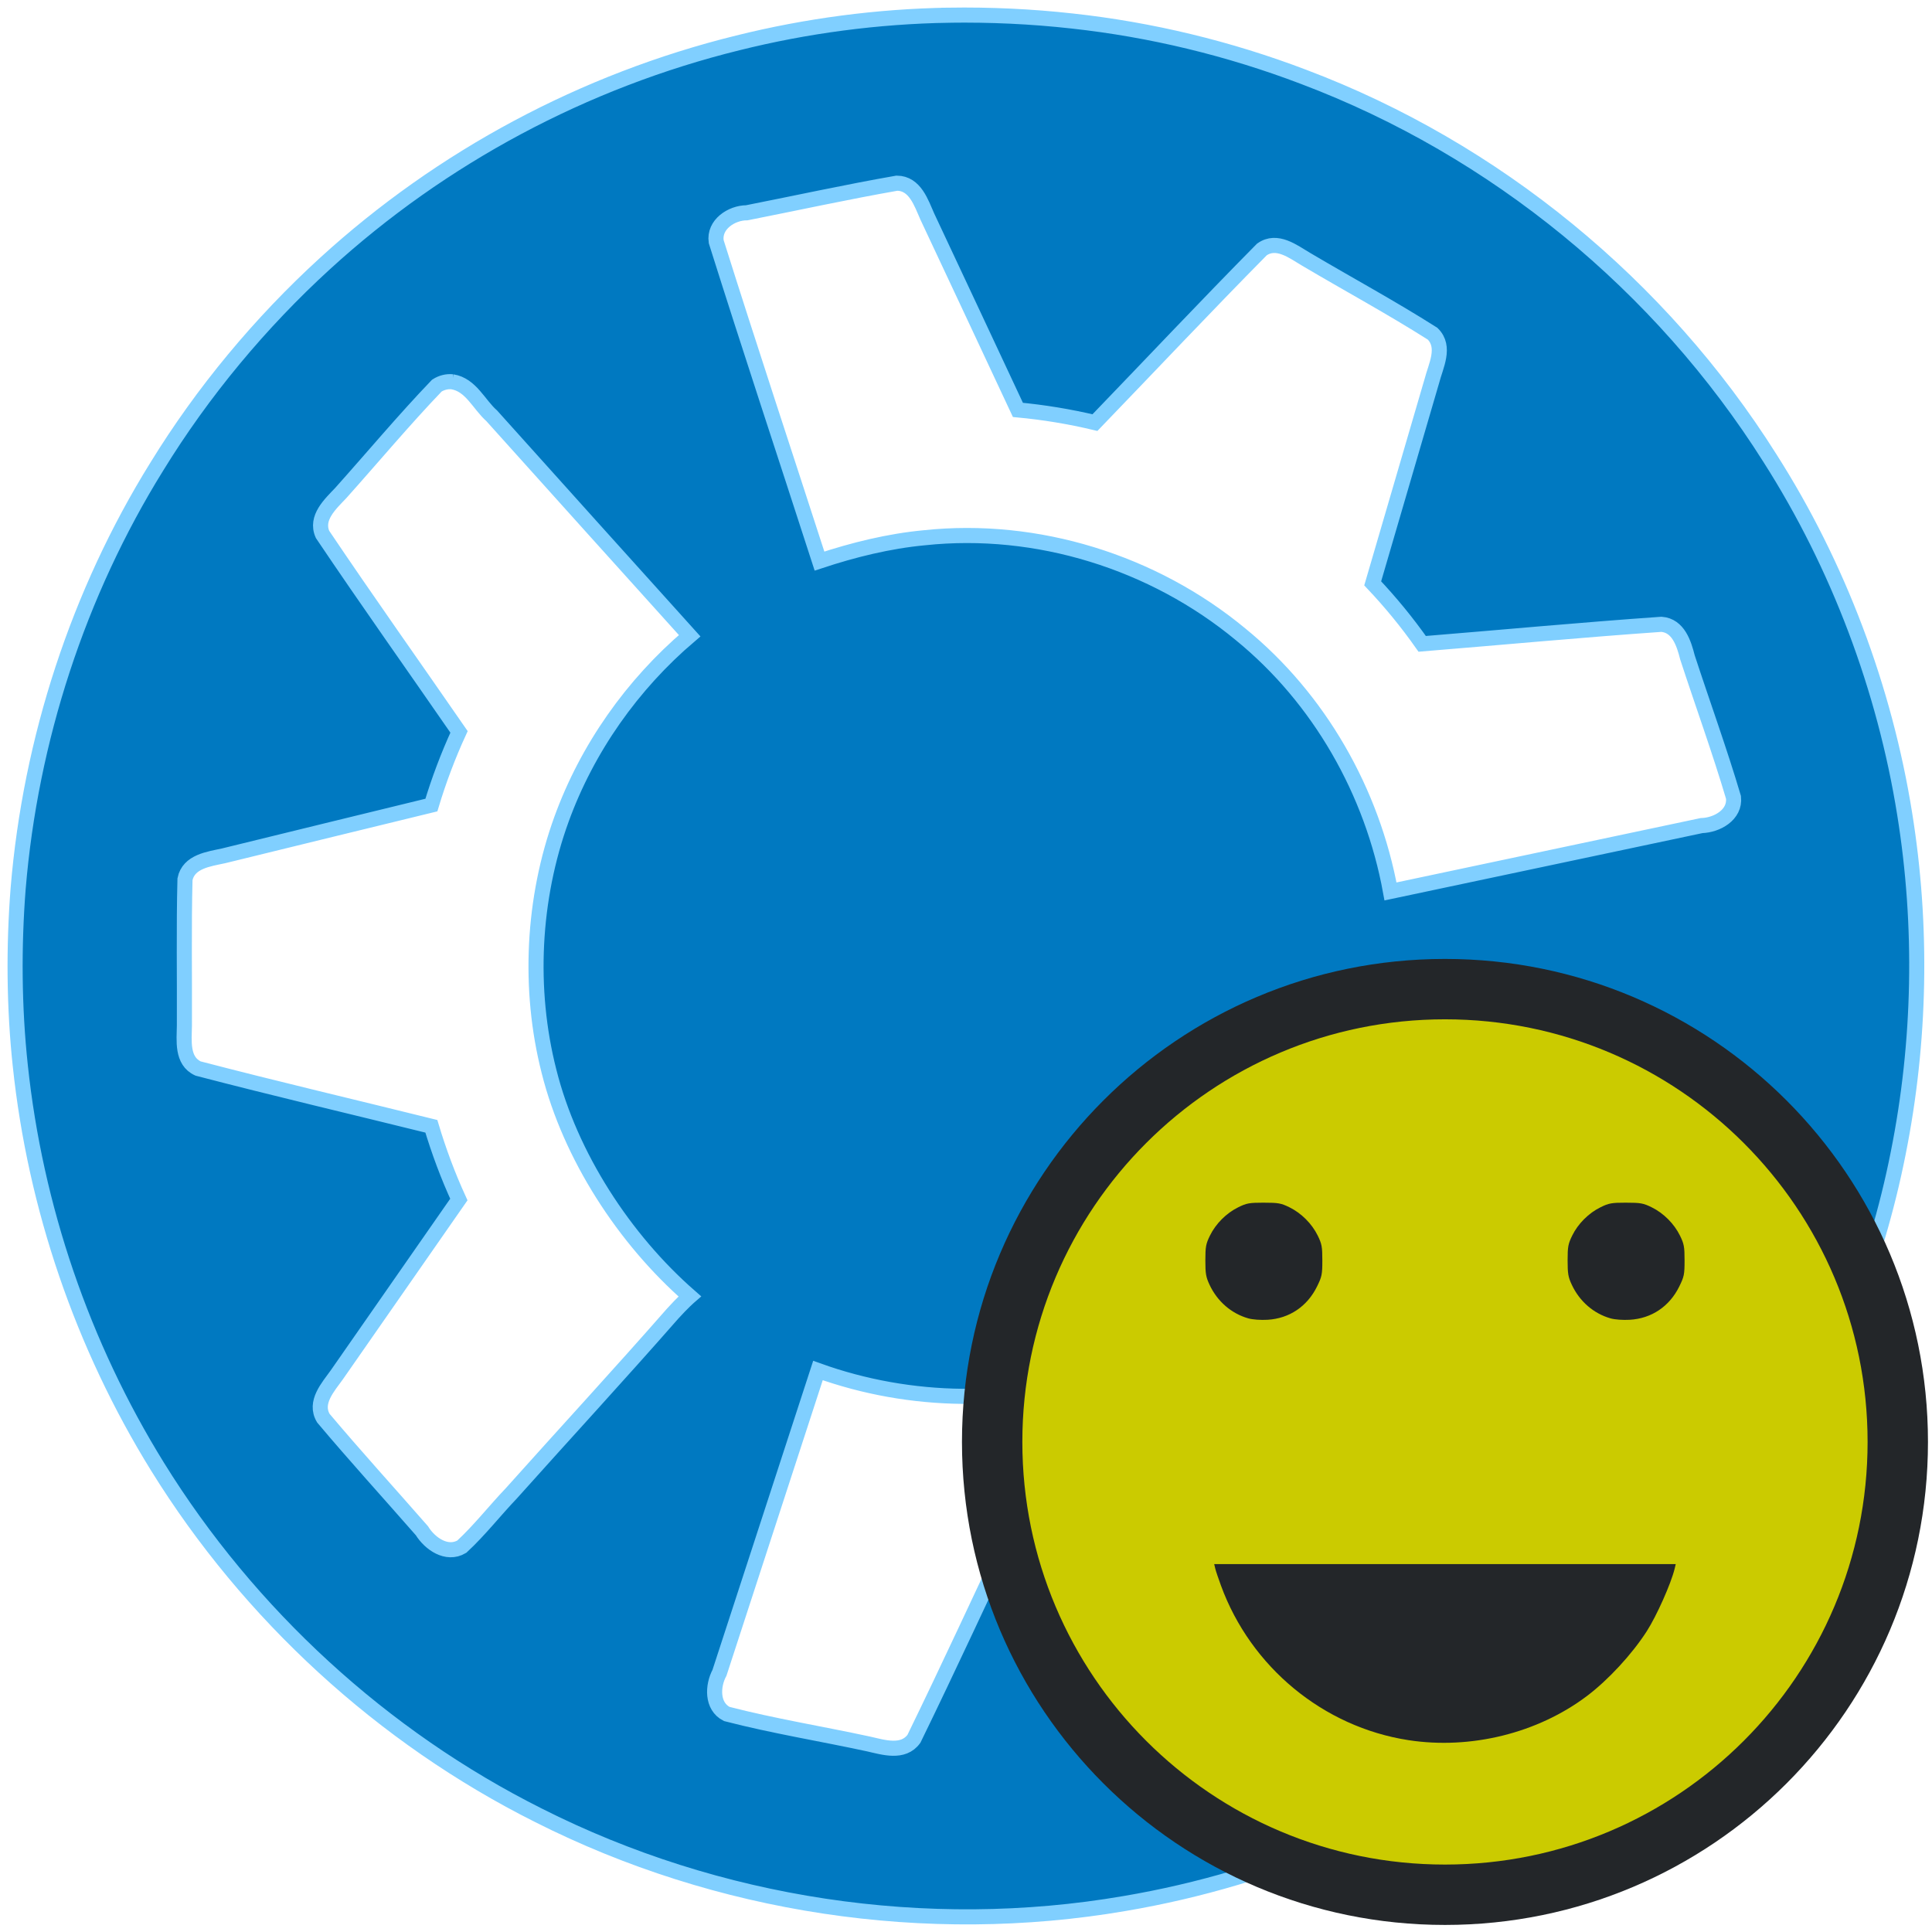
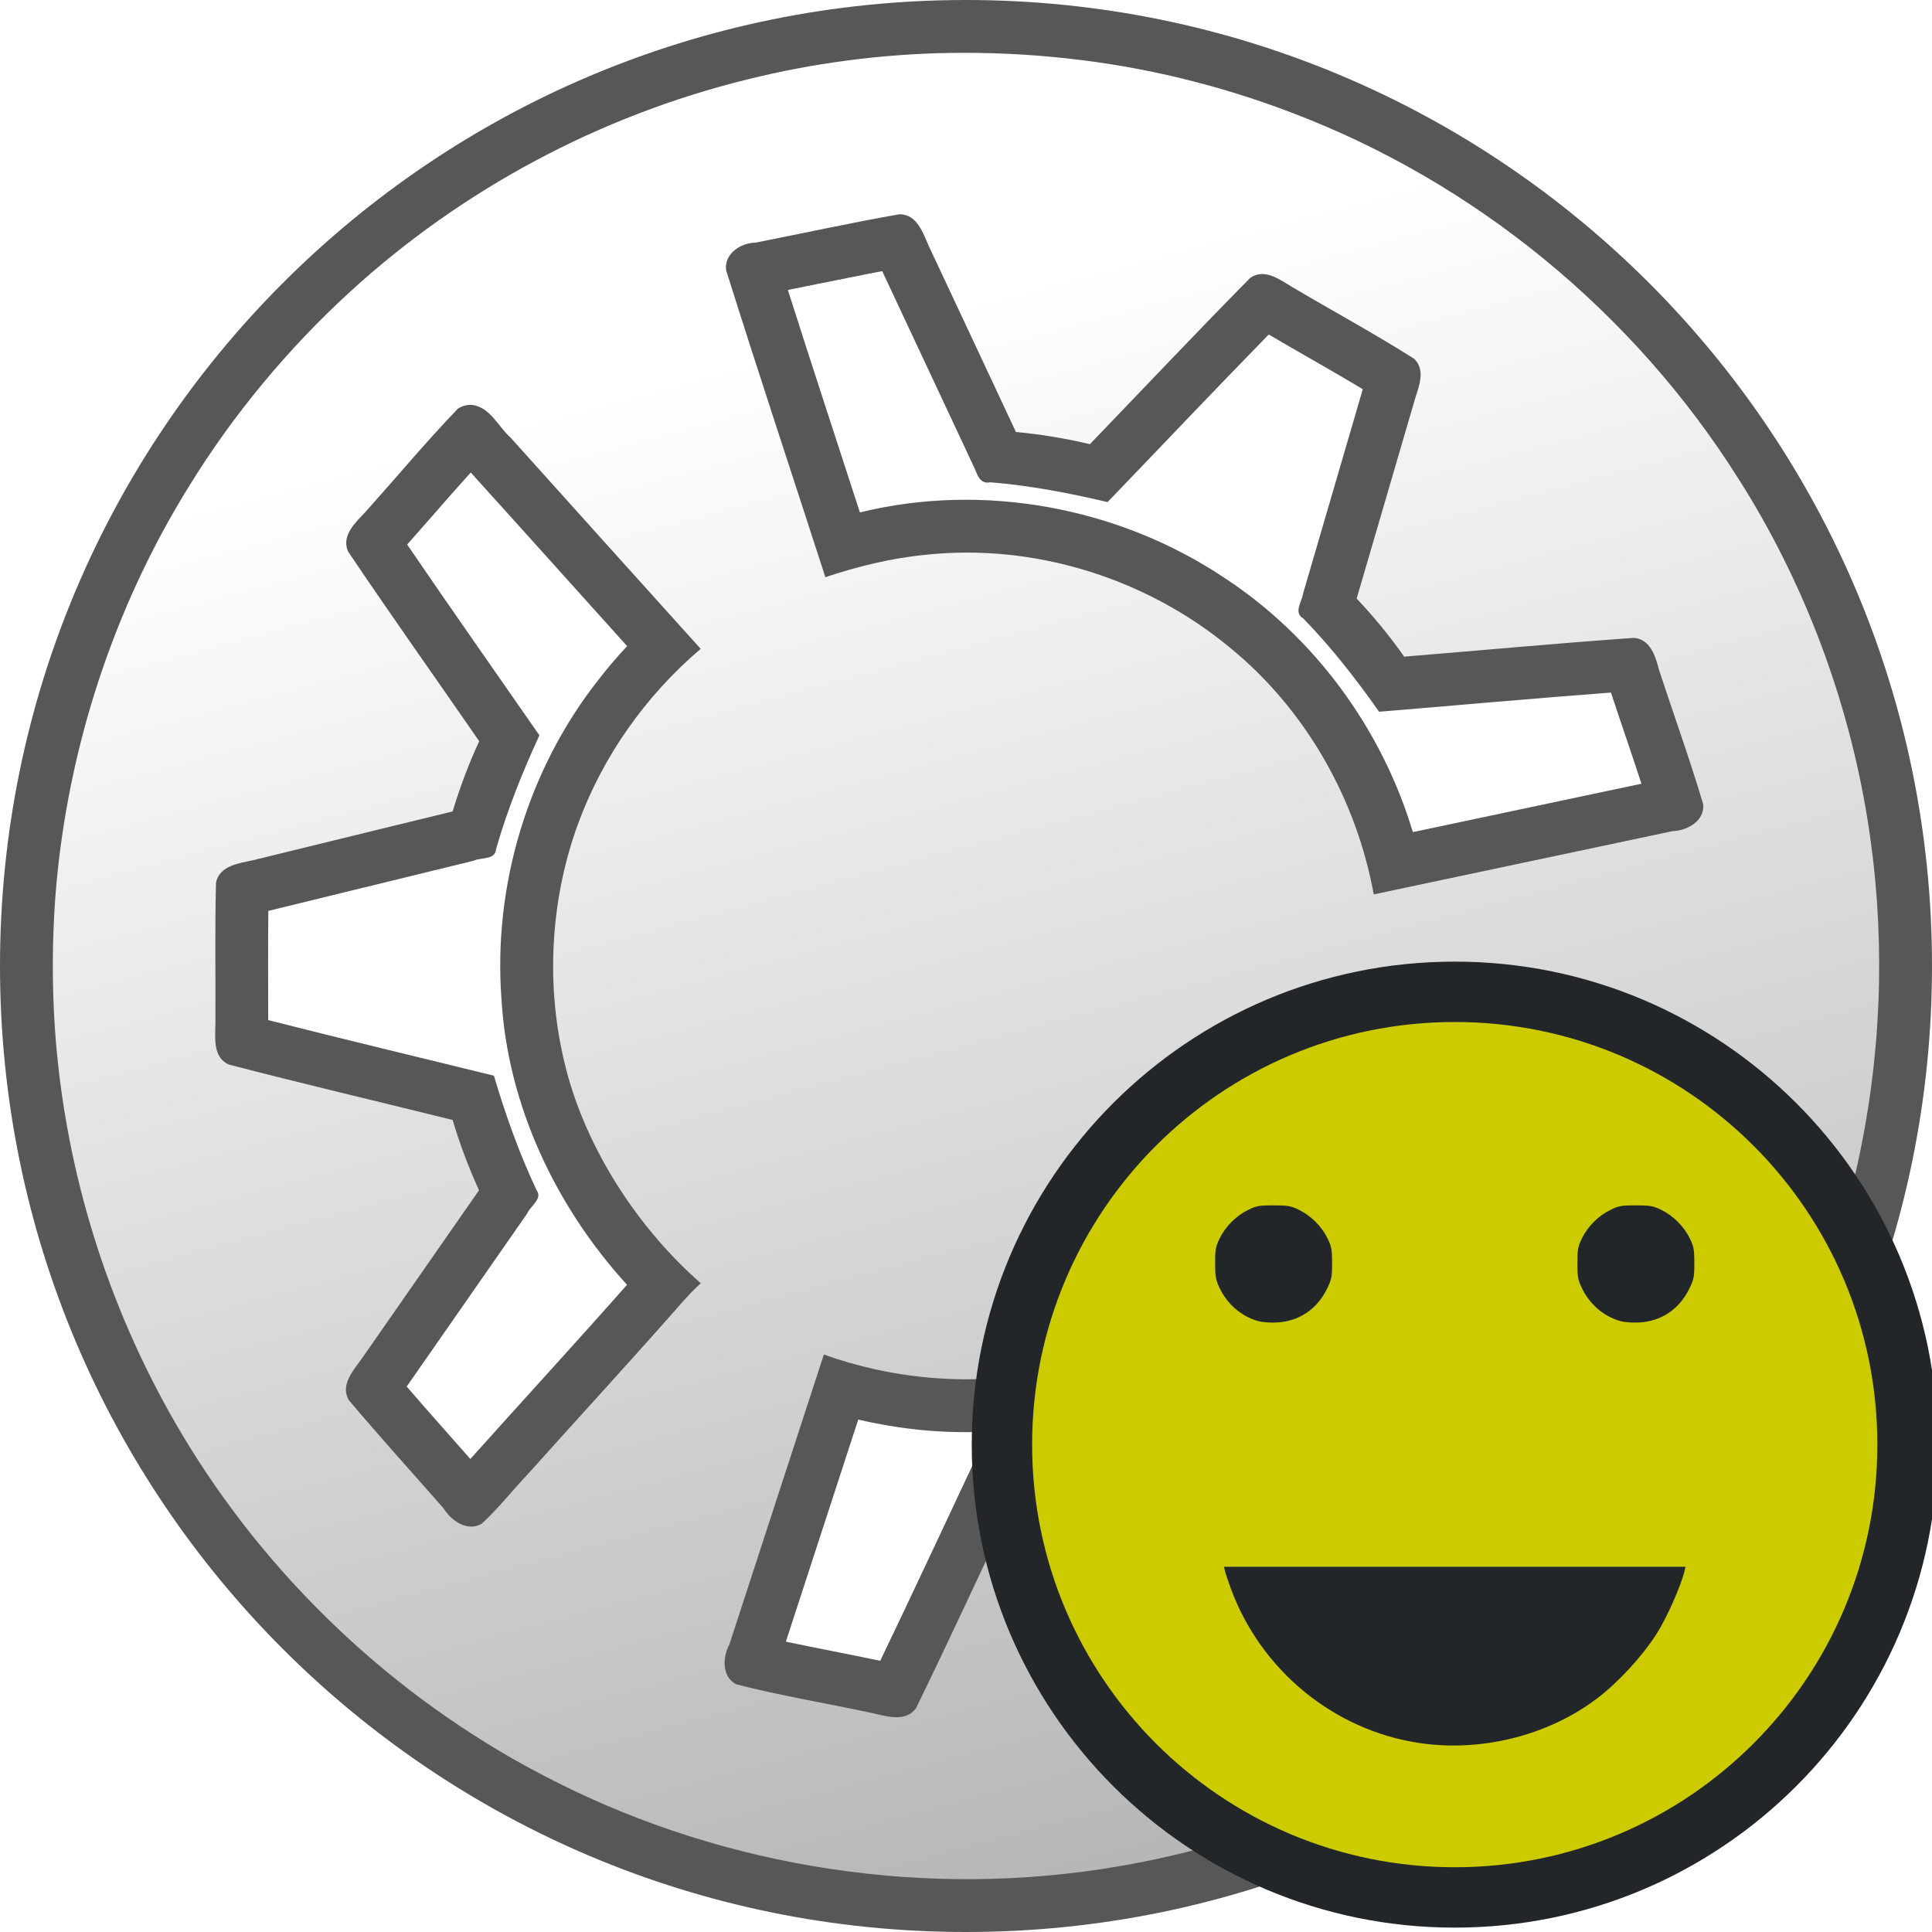
<svg xmlns="http://www.w3.org/2000/svg" data-name="Layer 3" version="1.1" viewBox="0 0 128 128">
-   <path d="m62.862 1.007c-4.711 0.076-9.424 0.699-13.978 1.834-10.164 2.504-19.622 7.555-27.35 14.616-4.27 3.902-8.095 8.488-11.149 13.462-5.196 8.369-8.368 18.088-9.183 27.949-0.301 3.853-0.274 7.861 0.142 11.732 0.989 9.369 4.115 18.527 9.089 26.565 6.058 9.787 14.901 17.926 25.25 23.108 11.851 5.987 25.684 8.1 38.828 5.839 9.889-1.674 19.553-5.808 27.557-11.921 12.164-9.189 20.737-22.843 23.693-37.792 1.48-7.395 1.622-15.071 0.429-22.474-1.327-8.309-4.404-16.479-8.92-23.561-7.23-11.466-18.2-20.476-30.894-25.268-4.946-1.885-10.126-3.135-15.329-3.703-2.732-0.304-5.425-0.426-8.185-0.387zm-3.439 11.129c1.202 0.012 1.609 1.3 2.011 2.205 2.01 4.268 4.002 8.545 6.005 12.816 1.718 0.161 3.425 0.442 5.104 0.842 3.685-3.822 7.328-7.693 11.057-11.469 0.996-0.708 2.08 0.145 2.939 0.652 2.787 1.649 5.647 3.195 8.375 4.928 0.894 0.881 0.204 2.135-0.051 3.135-1.306 4.468-2.612 8.936-3.918 13.404 1.187 1.255 2.285 2.594 3.279 4.008 5.282-0.43 10.567-0.926 15.85-1.295 1.122 0.086 1.492 1.277 1.724 2.191 1.011 3.095 2.126 6.158 3.051 9.278 0.127 1.158-1.103 1.839-2.114 1.866-6.87 1.454-13.741 2.907-20.611 4.363-1.204-6.601-4.716-12.781-9.93-17.033-5.786-4.79-13.494-7.191-20.945-6.4-2.372 0.223-4.697 0.8-6.955 1.546-2.281-7.056-4.619-14.094-6.844-21.164-0.167-1.133 1.01-1.909 2.028-1.912 3.314-0.654 6.621-1.38 9.945-1.961zm-29.459 13.158c1.238 0.196 1.759 1.5 2.617 2.257 4.365 4.86 8.735 9.717 13.111 14.568-3.808 3.239-6.782 7.452-8.49 12.154-1.903 5.237-2.225 11.235-0.828 16.709 1.403 5.599 4.983 11.111 9.327 14.906 0 0-0.467 0.403-1.14 1.147-3.505 4.001-7.126 7.923-10.675 11.892-1.111 1.165-2.112 2.454-3.289 3.543-0.998 0.59-2.116-0.201-2.644-1.055-2.175-2.487-4.404-4.934-6.53-7.459-0.625-1.05 0.317-2.062 0.895-2.875l8.082-11.609c-0.721-1.572-1.325-3.196-1.822-4.852-5.151-1.276-10.324-2.489-15.455-3.828-1.104-0.505-0.917-1.864-0.906-2.857 0.016-3.226-0.043-6.46 0.039-9.682 0.238-1.181 1.585-1.34 2.556-1.552 4.588-1.129 9.179-2.242 13.768-3.364 0.499-1.655 1.11-3.277 1.832-4.848-3.013-4.361-6.086-8.687-9.043-13.082-0.493-1.106 0.524-2.02 1.207-2.743 2.121-2.371 4.167-4.822 6.366-7.116 0.301-0.194 0.667-0.292 1.023-0.254zm62.6 43.764c7.127 1.546 14.277 2.998 21.393 4.588 0.489 0.104 0.48 0.86 1.045 0.719 0.313 0.24-0.298 1.084-0.349 1.563-1.127 3.329-2.205 6.681-3.395 9.983-0.597 1.033-1.914 0.77-2.893 0.657-4.716-0.393-9.431-0.801-14.146-1.2-0.996 1.413-2.091 2.756-3.285 4.006 1.467 5.107 3.029 10.193 4.414 15.318 0.086 1.244-1.236 1.741-2.119 2.252-2.805 1.578-5.558 3.277-8.407 4.759-1.209 0.34-1.956-0.894-2.692-1.612-3.224-3.363-6.448-6.727-9.672-10.09-1.681 0.401-3.389 0.681-5.109 0.842-2.264 4.785-4.478 9.601-6.797 14.355-0.715 0.992-2.029 0.566-3.01 0.344-3.126-0.676-6.302-1.187-9.392-1.987-1.006-0.511-0.948-1.864-0.482-2.73 2.175-6.675 4.35-13.35 6.524-20.025 6.116 2.202 13.045 2.315 19.139 0.137 7.386-2.565 13.652-8.251 16.743-15.454 0.922-2.088 1.563-4.292 2.001-6.53 0.163 0.035 0.327 0.07 0.49 0.105z" fill="#0079c1" stroke="#80cfff" />
-   <path class="ColorScheme-Text" d="m94.551 124.095c-12.231-0.539-23.064-9.027-26.437-20.713-0.866-2.999-1.134-5.203-1.05-8.627 0.11-4.518 1.012-8.08 3.05-12.047 4.841-9.421 14.232-15.35 24.999-15.782 5.649-0.227 11.354 1.25 16.342 4.232 3.43 2.05 7.149 5.645 9.316 9.005 2.158 3.347 3.608 7.157 4.239 11.146 0.329 2.075 0.357 6.187 0.055 8.104-1.024 6.513-3.757 11.883-8.331 16.374-4.324 4.245-9.708 6.963-15.837 7.996-1.672 0.282-4.206 0.406-6.346 0.312z" color="#232629" fill="#cbcb00" stroke-width="4" />
-   <path class="ColorScheme-Text" d="m95.733 63.532c-17.673 0-32 14.327-32 32 0 17.673 14.327 32 32 32 17.673 0 32-14.327 32-32 0-17.673-14.327-32-32-32zm0 4c15.464-2e-6 28 12.536 28 28 0 15.464-12.536 28-28 28-15.464-1e-5 -28-12.536-28-28 0-15.464 12.536-28 28-28zm-12 12.148c-0.963 0-1.143 0.032-1.695 0.305-0.787 0.386-1.489 1.088-1.875 1.875-0.268 0.546-0.305 0.737-0.305 1.641 0 0.88 0.037 1.105 0.281 1.625 0.513 1.094 1.443 1.901 2.563 2.219 0.288 0.082 0.818 0.12 1.273 0.094 1.447-0.084 2.631-0.883 3.281-2.203 0.32-0.651 0.352-0.796 0.352-1.734 0-0.906-0.036-1.094-0.305-1.641-0.386-0.787-1.088-1.489-1.875-1.875-0.552-0.271-0.733-0.305-1.695-0.305zm24 0c-0.963 0-1.143 0.032-1.695 0.305-0.787 0.386-1.489 1.088-1.875 1.875-0.268 0.546-0.305 0.737-0.305 1.641 0 0.88 0.036 1.105 0.281 1.625 0.513 1.094 1.443 1.901 2.562 2.219 0.288 0.082 0.818 0.12 1.273 0.094 1.447-0.084 2.631-0.883 3.281-2.203 0.32-0.651 0.352-0.796 0.352-1.734 0-0.906-0.036-1.094-0.305-1.641-0.386-0.787-1.088-1.489-1.875-1.875-0.552-0.271-0.733-0.305-1.695-0.305zm-27.289 23.945 0.07 0.297c0.039 0.163 0.21 0.665 0.375 1.117 1.976 5.412 6.787 9.38 12.422 10.25 4.125 0.637 8.567-0.46 11.836-2.93 1.408-1.064 2.971-2.756 3.953-4.281 0.652-1.012 1.612-3.163 1.852-4.156l0.07-0.297h-15.289z" color="#232629" fill="#232629" stroke-width="4" />
+   <defs>
+     <linearGradient id="linearGradient8271" x1="53.809" x2="112.34" y1="22.613" y2="241.07" gradientUnits="userSpaceOnUse">
+       <stop stop-color="#fff" offset="0" />
+       <stop stop-color="#606060" offset="1" />
+     </linearGradient>
+   </defs>
+   <path d="m62.557 7.016c-15.876 0.314-31.451 7.702-41.748 19.789-8.51 9.855-13.525 22.687-13.789 35.719-0.35 13.304 4.069 26.714 12.463 37.066 9.021 11.296 22.449 19.035 36.812 20.887 13.921 1.893 28.54-1.483 40.072-9.553 12.272-8.471 21.097-21.883 23.695-36.598 2.577-14.026-0.247-29.018-8.016-41.008-7.998-12.522-21.025-21.79-35.574-24.941-1.788-0.412-3.928-0.755-5.541-0.953-2.777-0.336-5.578-0.47-8.375-0.408zm-4.106 10.949c2.003 4.276 4.005 8.552 6.008 12.828 0.281 0.536 0.384 1.322 1.166 1.16 2.62 0.215 5.199 0.709 7.754 1.312 3.559-3.7 7.089-7.43 10.678-11.102 2.072 1.216 4.171 2.387 6.232 3.621-1.318 4.51-2.635 9.02-3.953 13.529-0.088 0.577-0.661 1.268 0.018 1.668 1.849 1.91 3.488 4 5.014 6.174 5.121-0.421 10.238-0.886 15.361-1.27 0.665 2.016 1.363 4.021 2.022 6.039l-15.146 3.205c-2.054-6.85-6.532-12.961-12.529-16.875-6.994-4.657-15.93-6.311-24.105-4.305-1.598-4.923-3.217-9.853-4.773-14.738 1.319-0.266 2.654-0.54 3.939-0.793 0.539-0.108 1.34-0.264 1.717-0.344 0.2-0.037 0.4-0.074 0.6-0.111zm-27.264 13.34c3.465 3.825 6.907 7.671 10.363 11.504-0.669 0.709-1.302 1.45-1.897 2.223-4.67 5.924-6.983 13.61-6.432 21.127 0.41 7.057 3.591 13.772 8.32 18.963-3.426 3.875-6.927 7.686-10.379 11.539-1.407-1.599-2.827-3.186-4.217-4.799 2.659-3.819 5.319-7.639 7.979-11.459 0.22-0.521 1.062-0.98 0.617-1.566-1.146-2.443-2.053-4.984-2.818-7.57-4.984-1.227-9.979-2.415-14.953-3.682 8e-4 -2.412-0.018-4.824 8e-3 -7.236 4.529-1.107 9.058-2.213 13.586-3.32 0.512-0.245 1.45-0.032 1.5-0.771 0.745-2.591 1.743-5.096 2.873-7.541-2.921-4.213-5.876-8.403-8.762-12.641 0.972-1.099 1.943-2.2 2.906-3.307zm62.361 41.586c5.071 1.088 10.118 2.13 15.184 3.246-0.676 2.011-1.34 4.027-2.039 6.031-4.712-0.4-9.425-0.8-14.137-1.199-0.608-0.027-1.339-0.324-1.588 0.438-1.479 2.169-3.202 4.148-5.008 6.049 1.415 4.938 2.912 9.851 4.287 14.801-1.06 0.608-2.124 1.209-3.178 1.828-0.999 0.585-2.03 1.174-3.111 1.777-3.232-3.373-6.466-6.745-9.699-10.117-0.469-0.322-0.756-1.238-1.422-0.91-2.612 0.655-5.276 1.04-7.955 1.289-2.187 4.637-4.341 9.289-6.564 13.908-2.081-0.437-4.172-0.827-6.252-1.268l4.795-14.715c0.622 0.149 1.251 0.272 1.881 0.381 7.295 1.284 15.03-0.177 21.33-4.08 6.43-3.898 11.357-10.211 13.471-17.438z" fill-opacity=".66" />
+   <path d="m64 0a64 64 0 0 0-64 64 64 64 0 0 0 64 64 64 64 0 0 0 64-64 64 64 0 0 0-64-64zm-0.791 6.014c6.299-0.099 12.606 0.86 18.6 2.797 0.672 0.216 1.533 0.513 2.076 0.711 11.786 4.264 22.084 12.488 28.844 23.043 7.17 11.027 10.385 24.552 8.914 37.625-0.053 0.57-0.17 1.366-0.217 1.789-0.352 2.456-0.84 4.894-1.498 7.287-0.132 0.509-0.352 1.241-0.455 1.596-0.437 1.415-0.909 2.821-1.451 4.199-5.035 13.056-15.018 24.094-27.461 30.48-0.764 0.385-1.281 0.648-2.041 1-0.789 0.373-1.768 0.78-2.463 1.076-4.657 1.93-9.574 3.231-14.574 3.871-11.793 1.551-24.042-0.635-34.551-6.215-0.502-0.255-1.186-0.652-1.553-0.846-6.132-3.498-11.626-8.111-16.119-13.557-8.691-10.451-13.435-24.054-13.234-37.637 0.008-0.892 0.037-1.611 0.084-2.443 0.016-0.435 0.075-1.164 0.102-1.529 0.437-5.197 1.554-10.338 3.359-15.232 0.46-1.223 0.867-2.252 1.379-3.416 0.269-0.615 0.648-1.417 0.883-1.9 2.168-4.458 4.892-8.648 8.119-12.412 0.378-0.449 0.923-1.058 1.221-1.387 8.539-9.393 20.246-15.825 32.748-18.014 0.62-0.114 1.464-0.234 1.951-0.312 2.432-0.334 4.883-0.533 7.338-0.574z" fill-opacity=".66" />
+   <ellipse cx="64.056" cy="63.703" rx="64.035" ry="63.635" fill="none" />
+   <path d="m62.912 3.507c-4.525 0.073-9.051 0.672-13.424 1.761-9.761 2.405-18.845 7.255-26.266 14.036-4.101 3.747-7.775 8.152-10.708 12.928-4.991 8.037-8.037 17.371-8.82 26.84-0.289 3.7-0.263 7.55 0.136 11.267 0.95 8.997 3.952 17.792 8.729 25.511 5.818 9.398 14.311 17.214 24.25 22.192 11.381 5.75 24.667 7.779 37.291 5.608 9.497-1.608 18.779-5.578 26.466-11.448 11.682-8.824 19.916-21.937 22.754-36.293 1.422-7.102 1.558-14.473 0.412-21.583-1.275-7.98-4.23-15.825-8.567-22.626-6.943-11.012-17.479-19.664-29.67-24.266-4.75-1.81-9.725-3.011-14.722-3.556-2.624-0.292-5.211-0.409-7.861-0.372zm-3.303 10.687c1.154 0.011 1.546 1.249 1.931 2.118 1.93 4.099 3.843 8.206 5.767 12.308 1.65 0.154 3.289 0.424 4.901 0.808 3.539-3.671 7.038-7.388 10.619-11.014 0.956-0.68 1.998 0.139 2.823 0.626 2.677 1.584 5.424 3.068 8.044 4.733 0.859 0.846 0.196 2.05-0.049 3.011-1.254 4.291-2.509 8.581-3.763 12.872 1.14 1.206 2.195 2.491 3.149 3.849 5.073-0.413 10.148-0.889 15.222-1.244 1.078 0.083 1.433 1.226 1.656 2.104 0.971 2.972 2.042 5.914 2.93 8.909 0.122 1.112-1.059 1.766-2.03 1.792-6.598 1.397-13.197 2.792-19.795 4.19-1.156-6.34-4.53-12.274-9.537-16.357-5.557-4.6-12.96-6.906-20.115-6.146-2.279 0.214-4.511 0.768-6.68 1.485-2.191-6.776-4.436-13.534-6.573-20.325-0.16-1.088 0.97-1.834 1.947-1.837 3.183-0.628 6.359-1.325 9.551-1.883zm-28.292 12.636c1.189 0.188 1.69 1.441 2.514 2.167 4.192 4.668 8.389 9.332 12.592 13.99-3.657 3.111-6.513 7.156-8.154 11.672-1.827 5.029-2.137 10.789-0.795 16.046 1.347 5.376 4.786 10.671 8.958 14.314 0 0-0.448 0.387-1.095 1.102-3.366 3.843-6.843 7.609-10.253 11.42-1.067 1.119-2.029 2.357-3.159 3.403-0.959 0.567-2.032-0.193-2.539-1.013-2.089-2.388-4.229-4.738-6.271-7.163-0.6-1.008 0.304-1.981 0.859-2.761l7.762-11.149c-0.692-1.51-1.272-3.069-1.75-4.659-4.947-1.226-9.915-2.39-14.843-3.676-1.06-0.485-0.881-1.79-0.87-2.744 0.016-3.098-0.042-6.204 0.037-9.298 0.229-1.134 1.523-1.286 2.455-1.49 4.406-1.084 8.816-2.153 13.223-3.231 0.48-1.59 1.066-3.147 1.76-4.655-2.893-4.188-5.845-8.342-8.685-12.563-0.474-1.062 0.503-1.939 1.159-2.634 2.037-2.277 4.002-4.631 6.114-6.834 0.289-0.187 0.641-0.28 0.983-0.244zm60.121 42.028c6.845 1.485 13.712 2.879 20.545 4.406 0.47 0.1 0.461 0.826 1.004 0.691 0.3 0.231-0.286 1.041-0.335 1.501-1.083 3.197-2.117 6.416-3.261 9.587-0.573 0.992-1.838 0.74-2.779 0.631-4.529-0.377-9.057-0.77-13.586-1.153-0.956 1.357-2.008 2.647-3.155 3.847 1.409 4.904 2.909 9.789 4.239 14.711 0.082 1.194-1.187 1.672-2.035 2.163-2.694 1.516-5.338 3.147-8.074 4.57-1.161 0.326-1.879-0.858-2.586-1.548-3.096-3.23-6.193-6.46-9.289-9.69-1.614 0.385-3.255 0.654-4.907 0.808-2.175 4.595-4.3 9.22-6.528 13.786-0.686 0.953-1.949 0.543-2.891 0.33-3.002-0.649-6.052-1.14-9.02-1.908-0.966-0.491-0.911-1.79-0.463-2.622 2.088-6.41 4.178-12.82 6.266-19.23 5.874 2.115 12.529 2.223 18.381 0.131 7.094-2.463 13.112-7.924 16.08-14.841 0.886-2.006 1.501-4.122 1.922-6.271 0.157 0.034 0.314 0.068 0.471 0.101z" fill="url(#linearGradient8271)" />
+   <g transform="translate(0,-40)" stroke-width="4">
+     <path class="ColorScheme-Text" d="m95.198 164.27c-12.231-0.539-23.064-9.027-26.437-20.713-0.866-2.999-1.134-5.203-1.05-8.627 0.11-4.518 1.012-8.08 3.05-12.047 4.841-9.421 14.232-15.35 24.999-15.782 5.649-0.227 11.354 1.25 16.342 4.231 3.43 2.05 7.149 5.645 9.316 9.005 2.158 3.346 3.608 7.157 4.239 11.146 0.329 2.075 0.357 6.187 0.055 8.104-1.024 6.513-3.757 11.883-8.331 16.374-4.324 4.245-9.708 6.963-15.837 7.996-1.672 0.282-4.206 0.406-6.346 0.312z" color="#232629" fill="#cbcb00" />
+     <path class="ColorScheme-Text" d="m96.38 103.71c-17.673 0-32 14.327-32 32s14.327 32 32 32c17.673 0 32-14.327 32-32s-14.327-32-32-32zm0 4c15.464 0 28 12.536 28 28s-12.536 28-28 28c-15.464-1e-5 -28-12.536-28-28s12.536-28 28-28zm-12 12.148c-0.963 0-1.143 0.032-1.695 0.305-0.787 0.386-1.489 1.088-1.875 1.875-0.268 0.546-0.305 0.737-0.305 1.641 0 0.88 0.037 1.105 0.281 1.625 0.513 1.094 1.443 1.901 2.562 2.219 0.288 0.082 0.818 0.12 1.273 0.094 1.447-0.084 2.631-0.883 3.281-2.203 0.32-0.651 0.352-0.796 0.352-1.734 0-0.906-0.036-1.095-0.305-1.641-0.386-0.787-1.088-1.489-1.875-1.875-0.552-0.271-0.733-0.305-1.695-0.305zm24 0c-0.963 0-1.143 0.032-1.695 0.305-0.787 0.386-1.489 1.088-1.875 1.875-0.268 0.546-0.305 0.737-0.305 1.641 0 0.88 0.036 1.105 0.281 1.625 0.513 1.094 1.443 1.901 2.562 2.219 0.288 0.082 0.818 0.12 1.273 0.094 1.447-0.084 2.631-0.883 3.281-2.203 0.32-0.651 0.352-0.796 0.352-1.734 0-0.906-0.036-1.095-0.305-1.641-0.386-0.787-1.088-1.489-1.875-1.875-0.552-0.271-0.733-0.305-1.695-0.305zm-27.289 23.945 0.07 0.297c0.039 0.163 0.21 0.665 0.375 1.117 1.976 5.412 6.787 9.38 12.422 10.25 4.125 0.637 8.567-0.46 11.836-2.93 1.408-1.064 2.971-2.756 3.953-4.281 0.652-1.012 1.612-3.163 1.852-4.156l0.07-0.297h-15.289z" color="#232629" fill="#232629" />
+   </g>
</svg>
